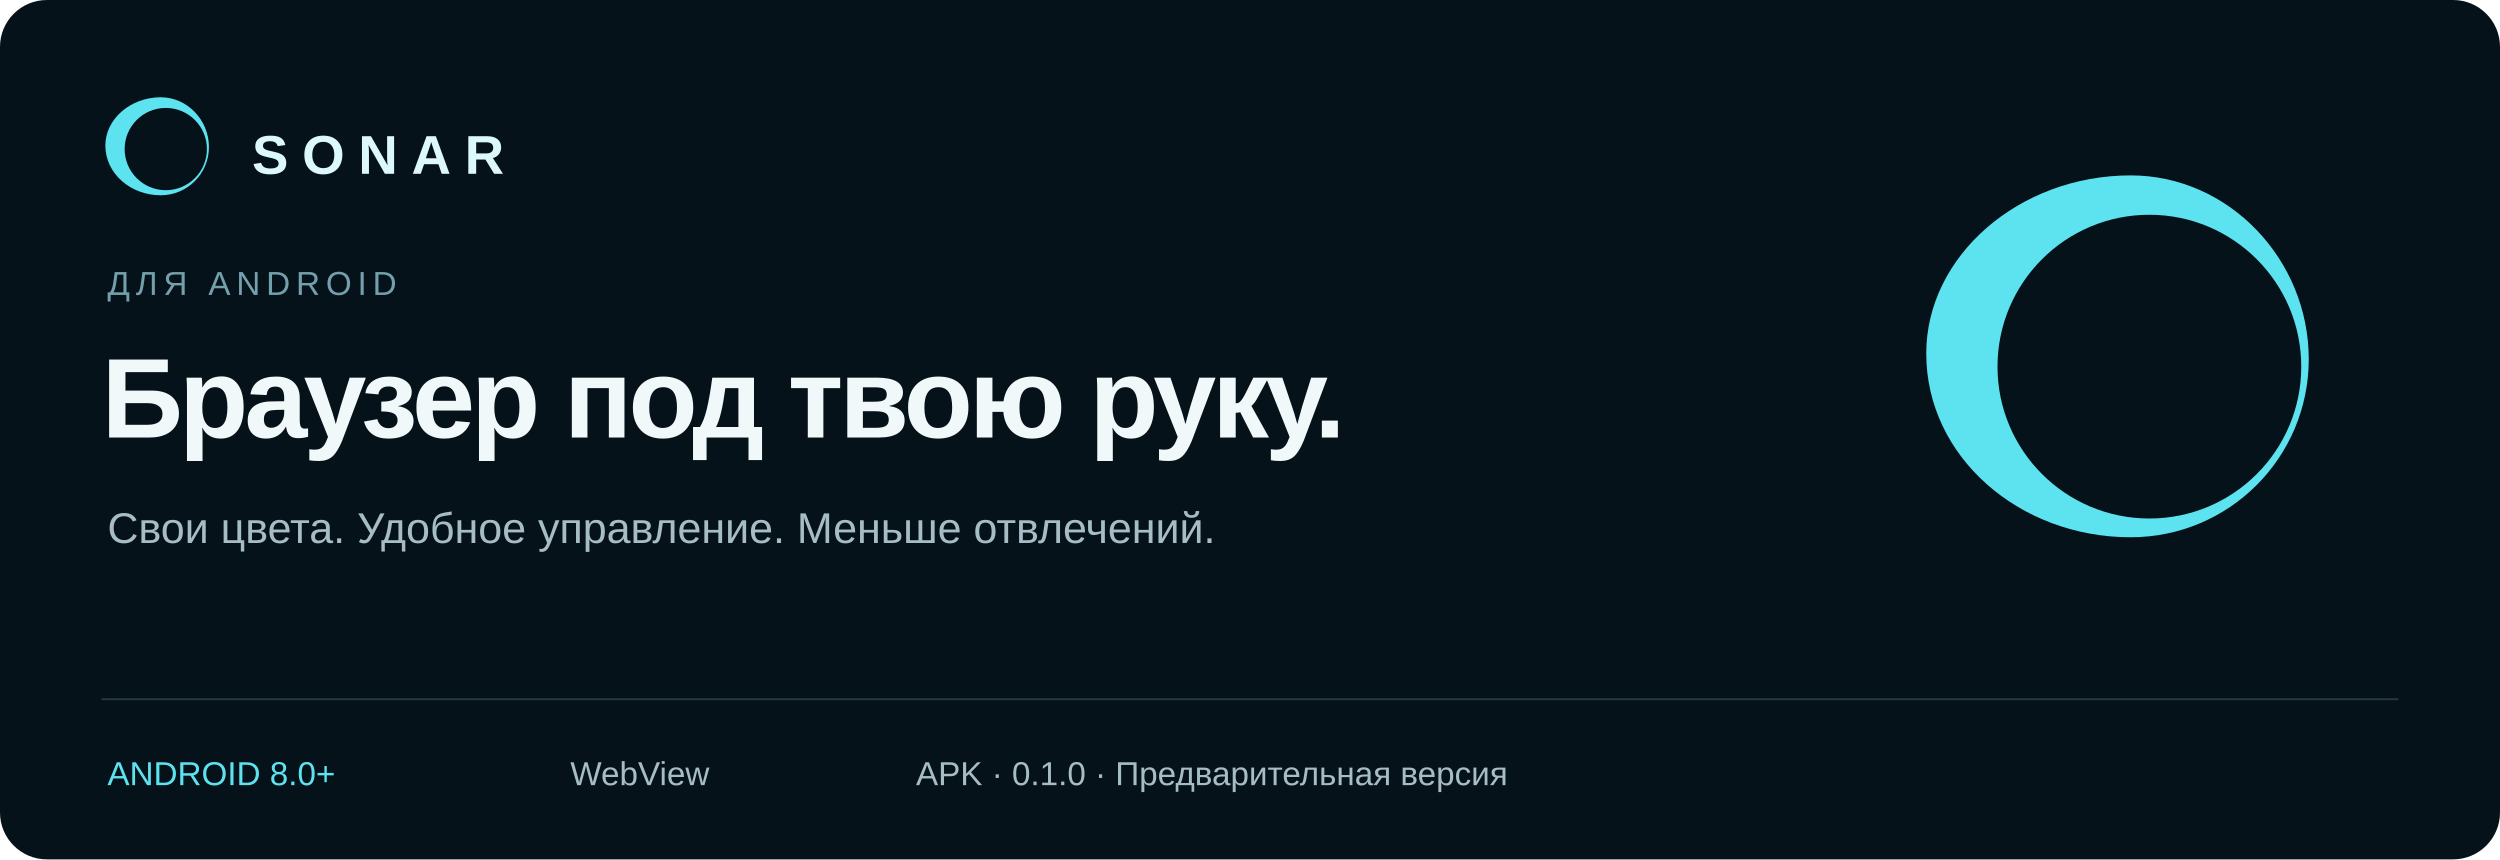
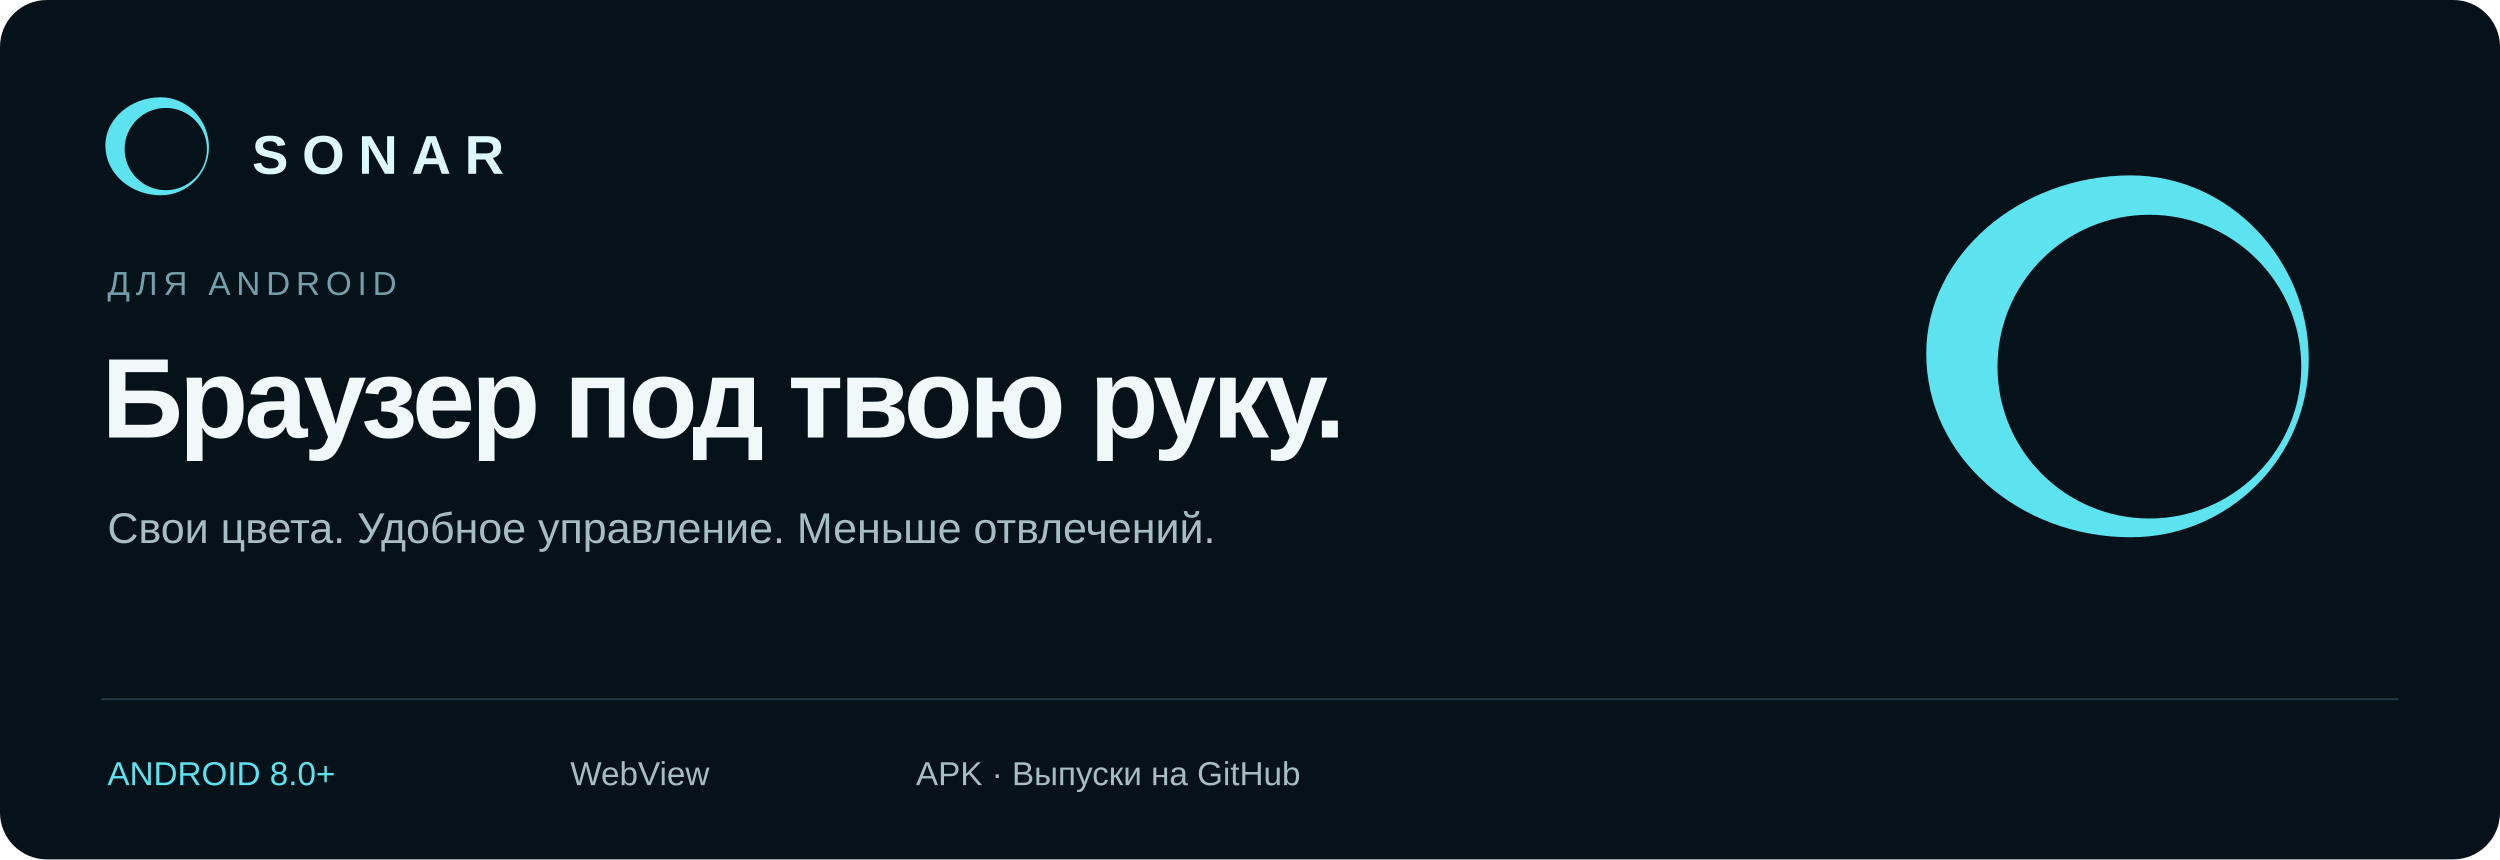
<svg xmlns="http://www.w3.org/2000/svg" width="1280" height="440" viewBox="0 0 1280 440" role="img" aria-label="SONAR для Android — браузер под твою руку">
  <rect width="1280" height="440" rx="24" fill="#06121A" />
  <path d="M52 358H1228" stroke="#233944" />
  <g transform="translate(49 42) scale(.13)">
    <path d="M446,256C446,361 361,446 256,446C137,446 38,360 38,250C38,146 137,60 256,60C361,60 446,150 446,256ZM438,264A162,162 0,1 0,114 264A162,162 0,1 0,438 264Z" fill="#5DE3F0" fill-rule="evenodd" />
  </g>
  <g font-family="Segoe UI,Arial,sans-serif">
    <text x="129" y="89" fill="#DCF8FC" font-size="28" letter-spacing="7" font-weight="600">SONAR</text>
    <text x="55" y="151" fill="#74A0AC" font-size="17" letter-spacing="3">ДЛЯ ANDROID</text>
    <text x="52" y="224" fill="#F0F8FA" font-size="58" font-weight="600" letter-spacing="-2">Браузер под твою руку.</text>
    <text x="55" y="278" fill="#A7BDC5" font-size="22">Свои цвета. Удобное управление. Меньше отвлечений.</text>
    <text x="55" y="402" fill="#5DE3F0" font-size="17">ANDROID 8.0+</text>
    <text x="292" y="402" fill="#A7BDC5" font-size="17">WebView</text>
-     <text x="469" y="402" fill="#A7BDC5" font-size="17">APK · 0.1.0 · Предварительная версия</text>
+     <text x="469" y="402" fill="#A7BDC5" font-size="17">APK · Выпуски на GitHub</text>
  </g>
  <g transform="translate(968 61) scale(.48)">
    <path d="M446,256C446,361 361,446 256,446C137,446 38,360 38,250C38,146 137,60 256,60C361,60 446,150 446,256ZM438,264A162,162 0,1 0,114 264A162,162 0,1 0,438 264Z" fill="#5DE3F0" fill-rule="evenodd" />
  </g>
</svg>
